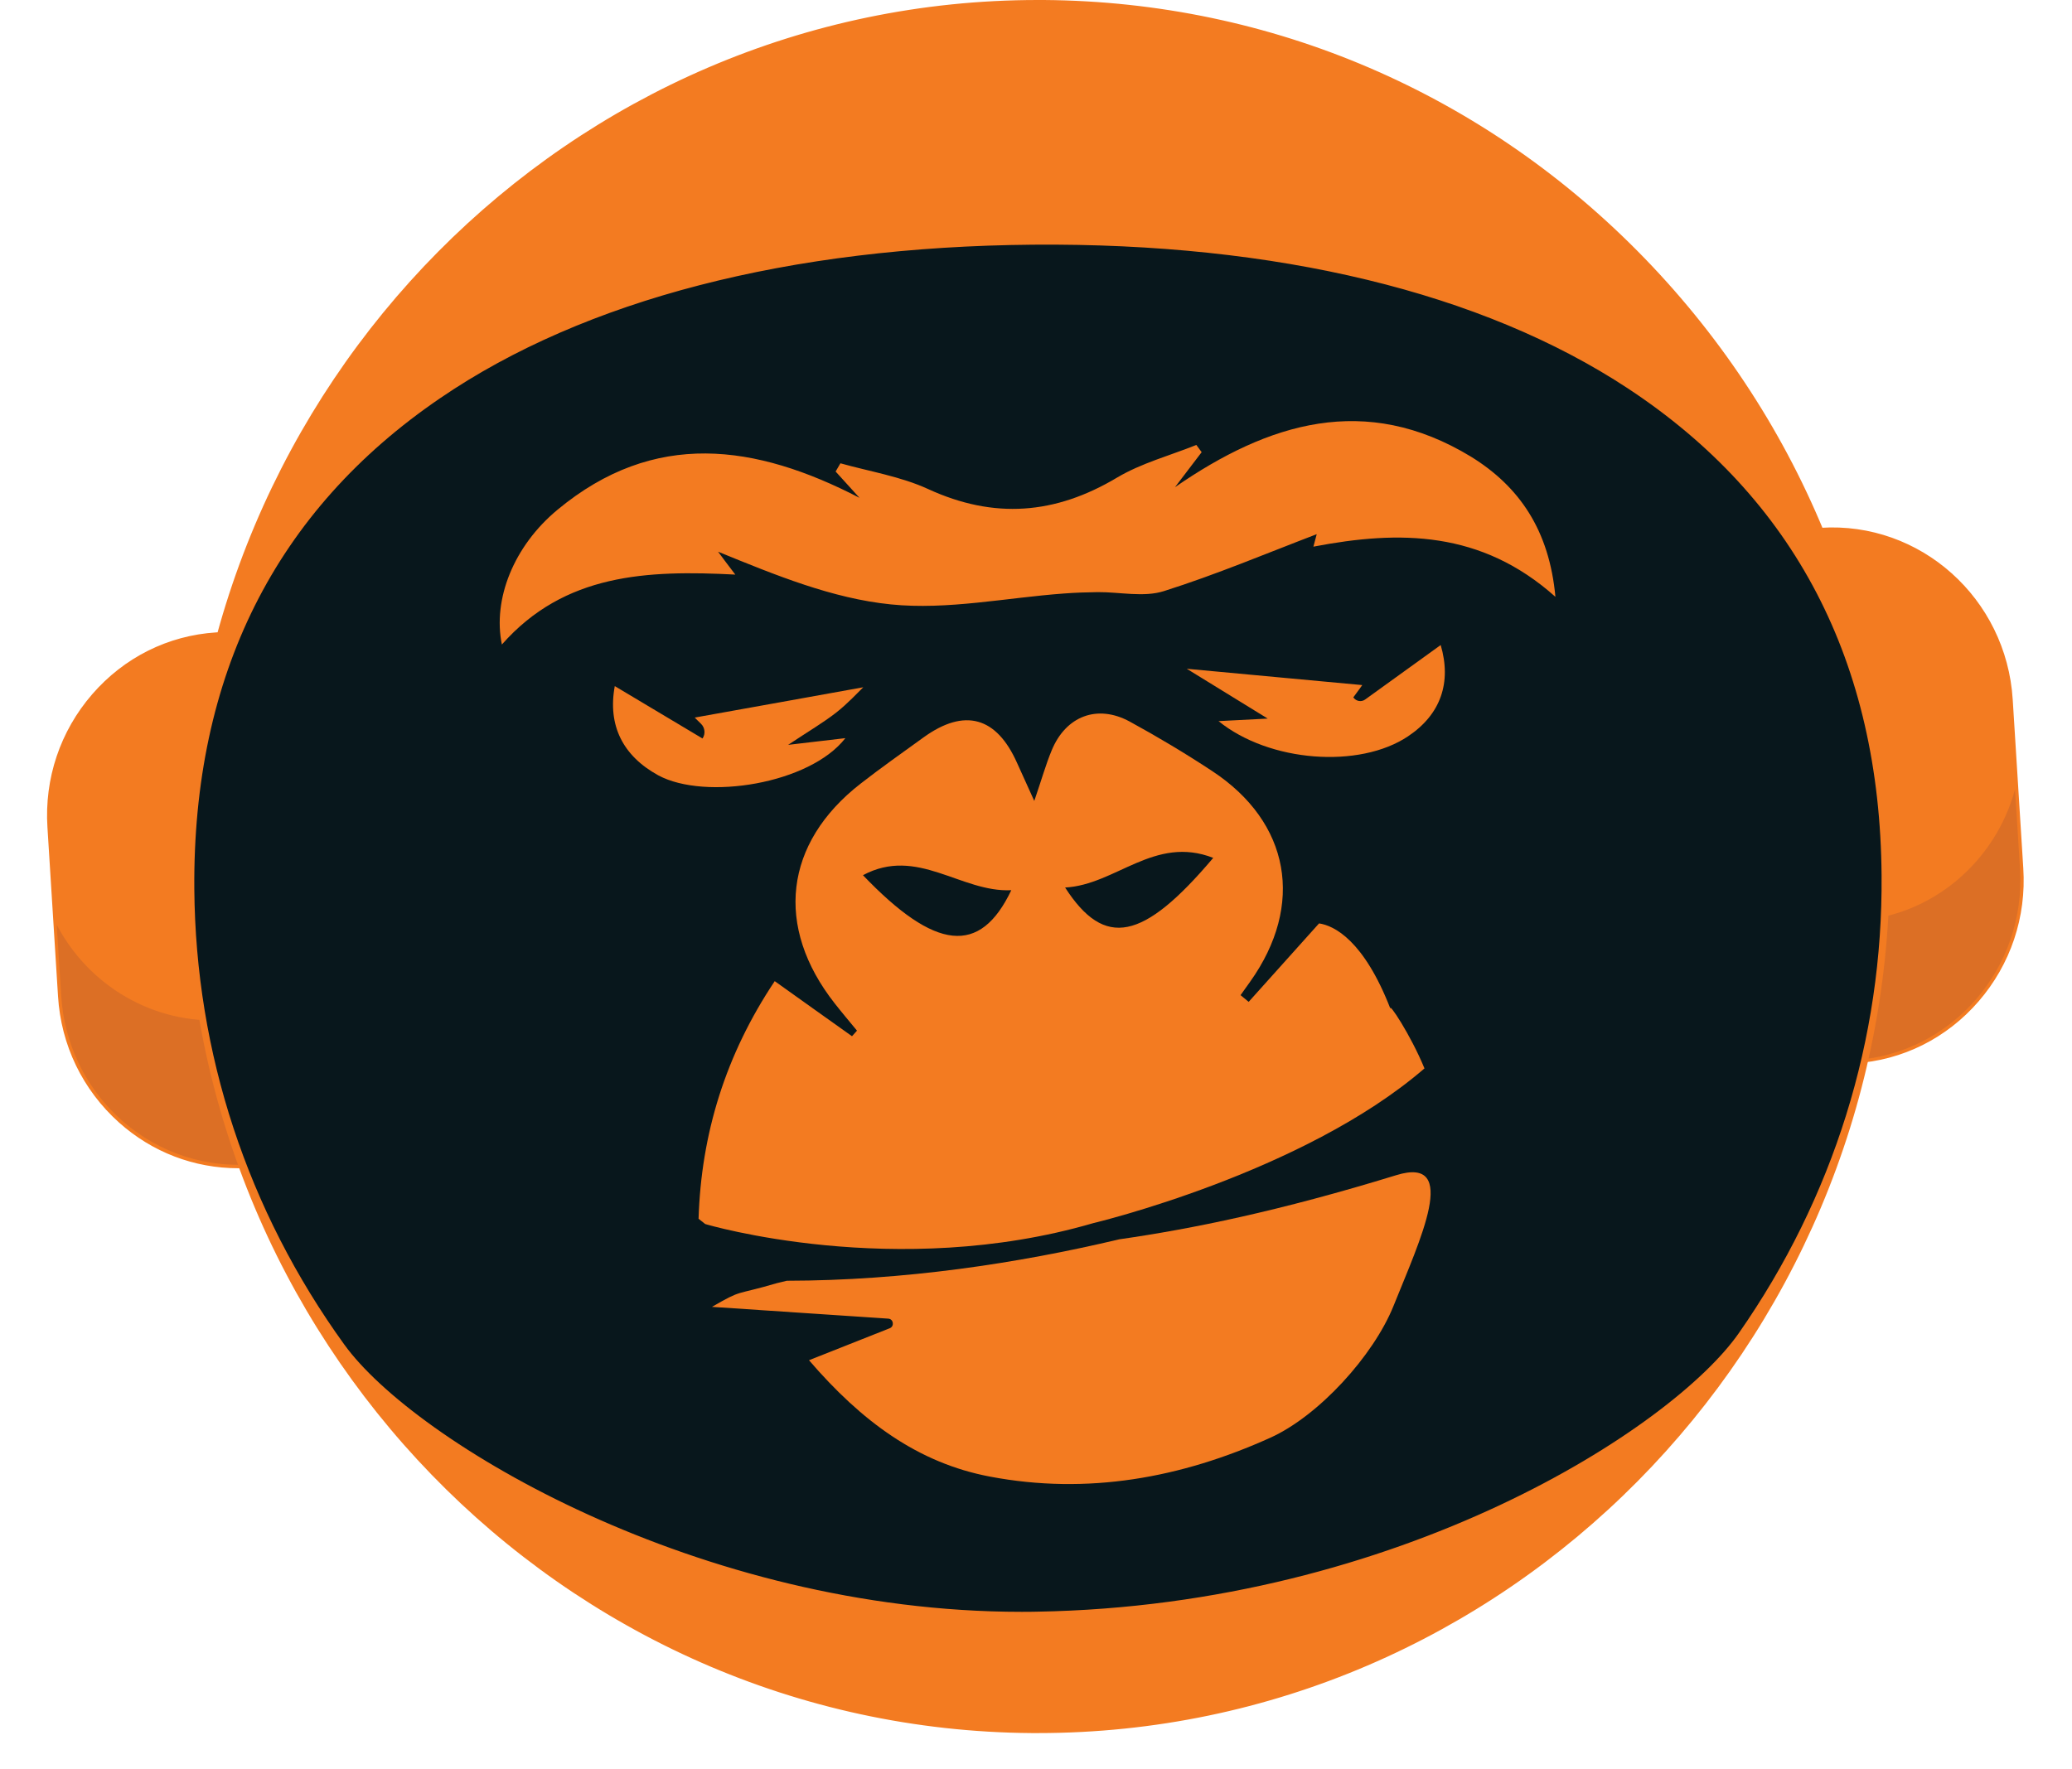
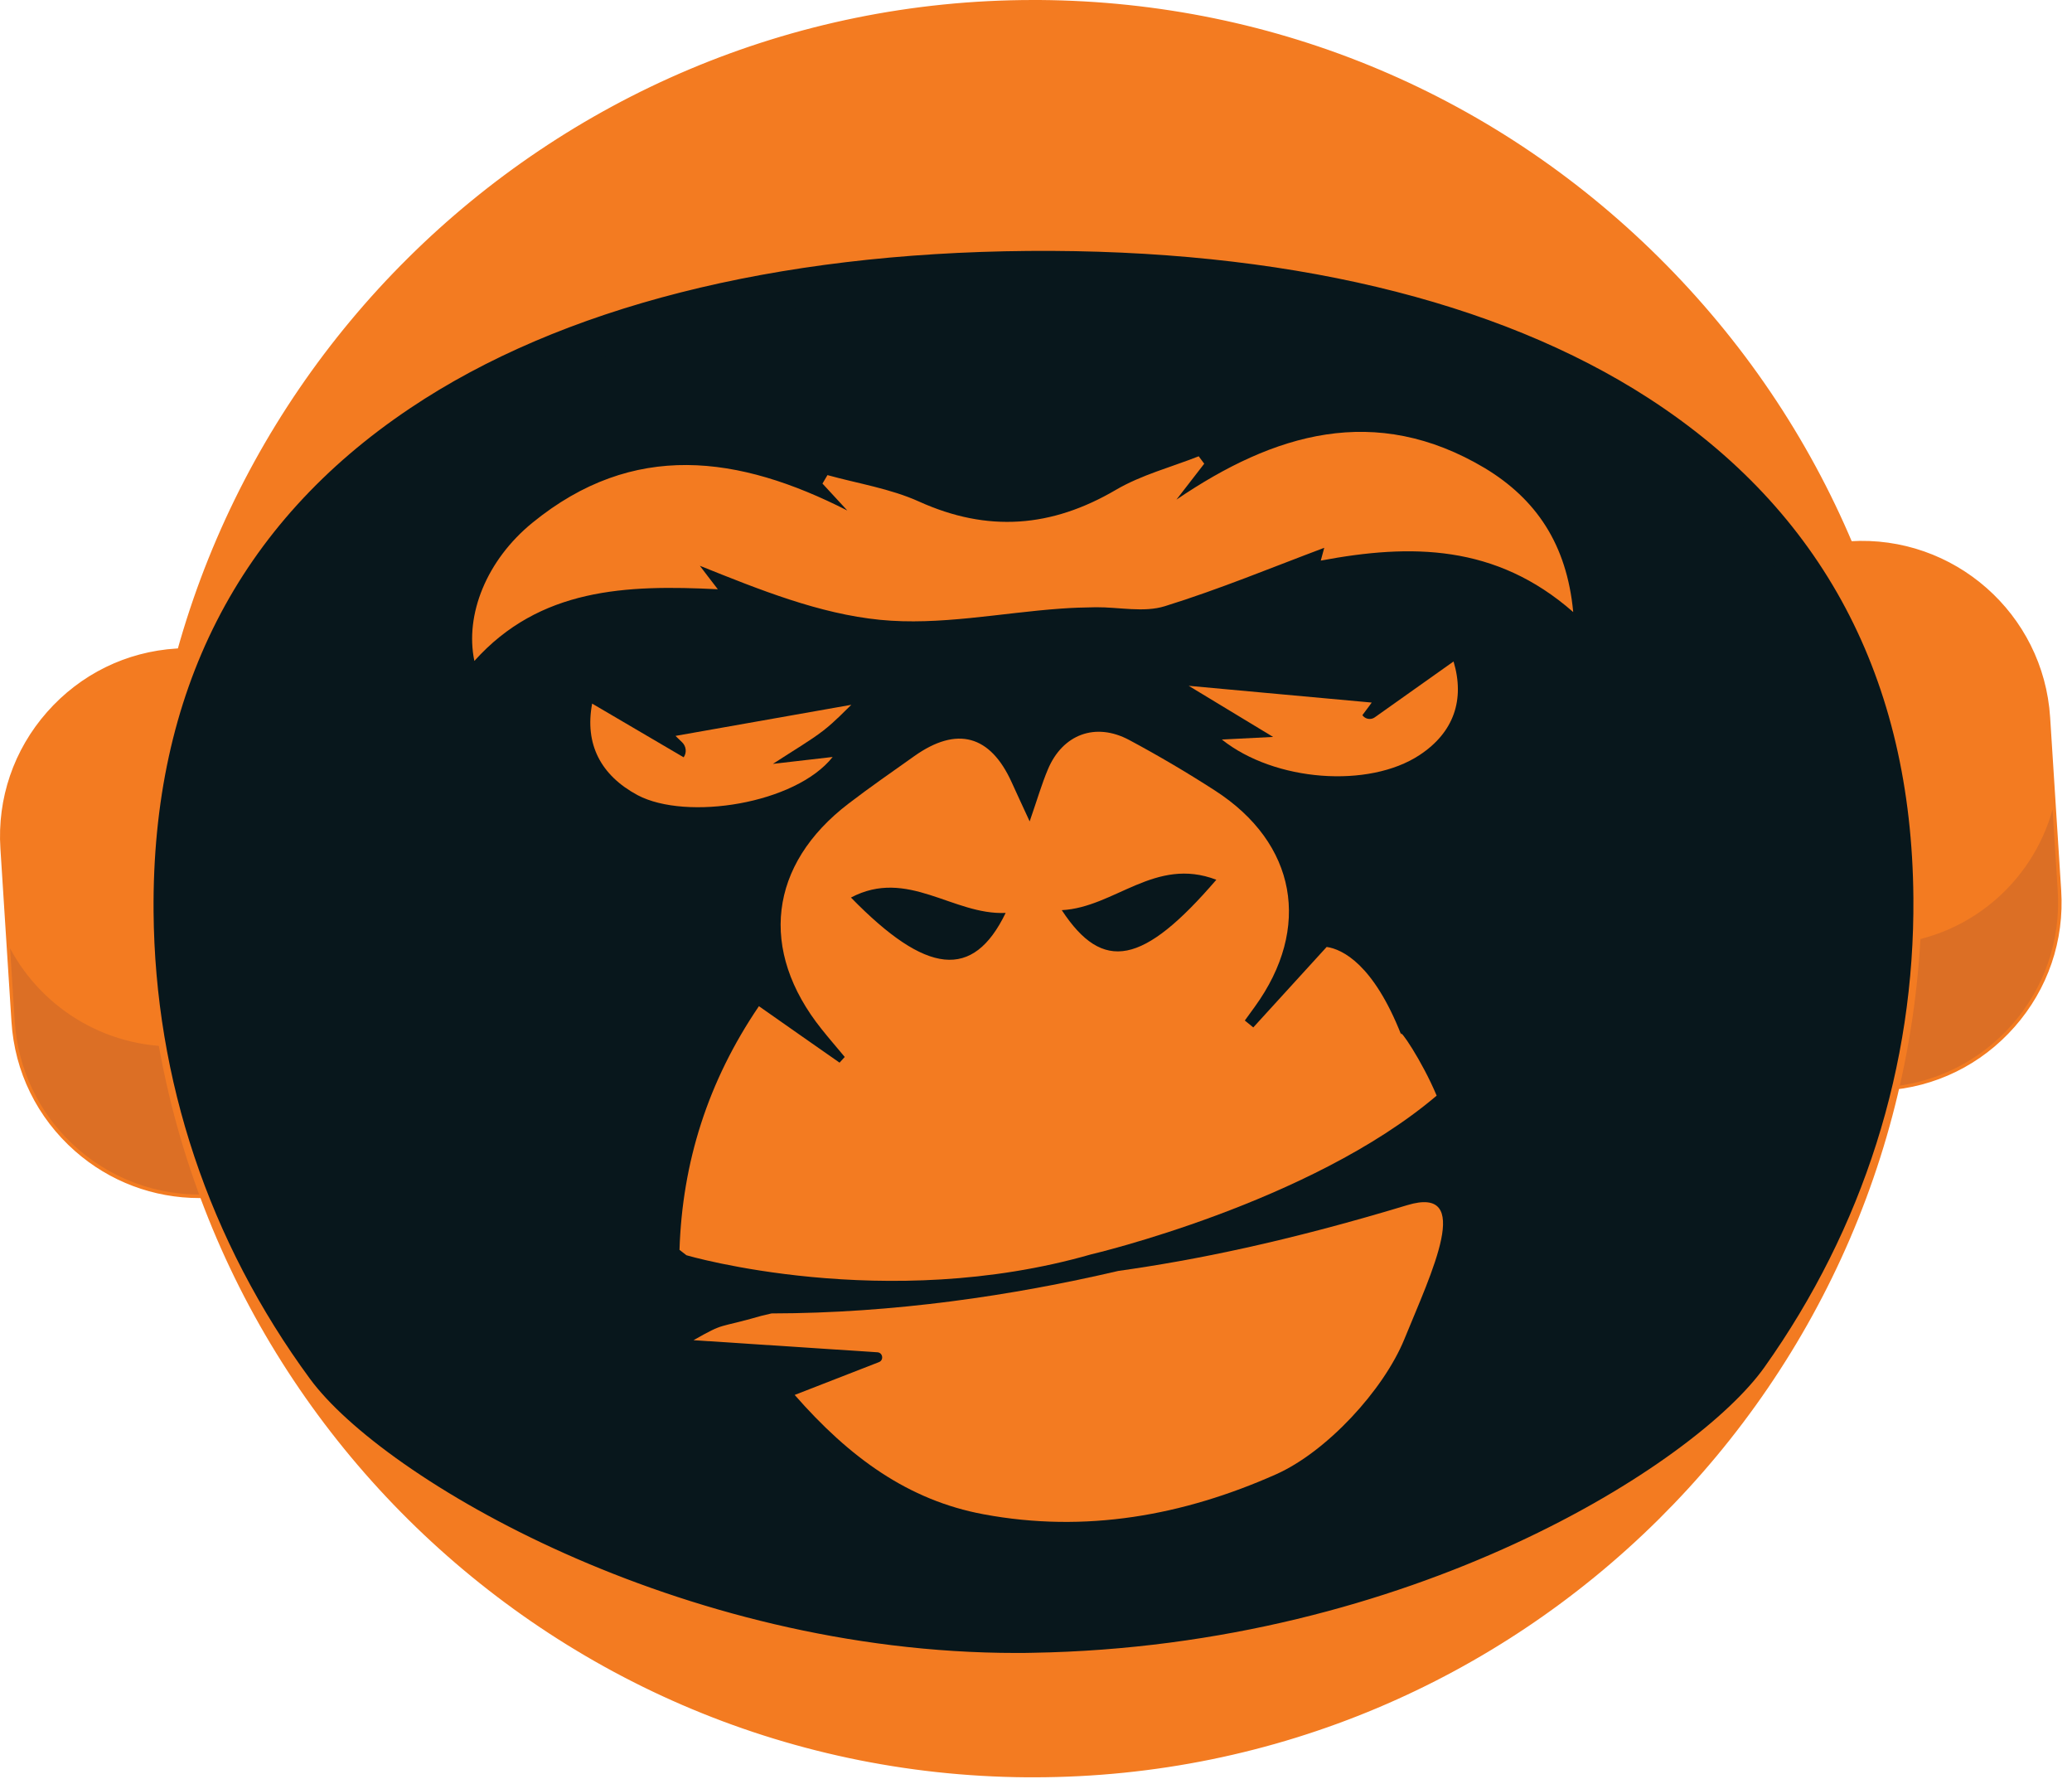
- <svg xmlns="http://www.w3.org/2000/svg" width="41" height="35" viewBox="0 0 41 35" fill="none">
-   <path d="M36.692 20.984C36.508 20.997 36.348 20.854 36.338 20.667L35.722 10.88C35.709 10.694 35.85 10.53 36.033 10.52C37.969 10.394 39.637 11.887 39.761 13.857L39.971 17.194C40.095 19.157 38.628 20.857 36.692 20.984Z" fill="#F37B21" />
-   <path d="M36.672 21.05C36.462 21.05 36.285 20.883 36.272 20.667L35.657 10.88C35.643 10.657 35.81 10.46 36.03 10.447C37.999 10.32 39.702 11.843 39.827 13.847L40.036 17.183C40.099 18.153 39.784 19.09 39.152 19.82C38.52 20.55 37.648 20.987 36.695 21.047C36.688 21.05 36.679 21.05 36.672 21.05ZM36.263 10.573C36.187 10.573 36.112 10.577 36.036 10.58C35.964 10.583 35.899 10.617 35.853 10.673C35.807 10.727 35.781 10.797 35.788 10.87L36.403 20.657C36.413 20.807 36.541 20.923 36.688 20.91C37.606 20.85 38.447 20.43 39.054 19.727C39.663 19.023 39.964 18.123 39.905 17.187L39.696 13.85C39.637 12.917 39.224 12.06 38.533 11.443C37.901 10.88 37.101 10.573 36.263 10.573Z" fill="#F37B21" />
+ <svg xmlns="http://www.w3.org/2000/svg" width="120" height="103" viewBox="0 0 120 103" fill="none">
+   <path d="M109.164 62.95C108.604 62.99 108.114 62.56 108.084 62L106.204 32.64C106.164 32.08 106.594 31.59 107.154 31.56C113.064 31.18 118.154 35.66 118.534 41.57L119.174 51.58C119.554 57.47 115.074 62.57 109.164 62.95Z" fill="#F37B21" />
+   <path d="M109.104 63.15C108.464 63.15 107.924 62.65 107.884 62L106.004 32.64C105.964 31.97 106.474 31.38 107.144 31.34C113.154 30.96 118.354 35.53 118.734 41.54L119.374 51.55C119.564 54.46 118.604 57.27 116.674 59.46C114.744 61.65 112.084 62.96 109.174 63.14C109.154 63.15 109.124 63.15 109.104 63.15ZM107.854 31.72C107.624 31.72 107.394 31.73 107.164 31.74C106.944 31.75 106.744 31.85 106.604 32.02C106.464 32.18 106.384 32.39 106.404 32.61L108.284 61.97C108.314 62.42 108.704 62.77 109.154 62.73C111.954 62.55 114.524 61.29 116.374 59.18C118.234 57.07 119.154 54.37 118.974 51.56L118.334 41.55C118.154 38.75 116.894 36.18 114.784 34.33C112.854 32.64 110.414 31.72 107.854 31.72Z" fill="#F37B21" />
  <g opacity="0.35">
-     <path opacity="0.35" d="M39.873 15.623L39.971 17.19C40.095 19.157 38.628 20.857 36.692 20.983C36.508 20.997 36.348 20.853 36.338 20.663L36.174 18.06C36.233 18.177 36.354 18.25 36.492 18.243L36.721 18.227C38.248 18.13 39.486 17.047 39.873 15.623Z" fill="#371A45" />
+     <path opacity="0.35" d="M118.874 46.87L119.174 51.57C119.554 57.47 115.073 62.57 109.163 62.95C108.603 62.99 108.113 62.56 108.083 61.99L107.583 54.18C107.763 54.53 108.133 54.75 108.553 54.73L109.253 54.68C113.913 54.39 117.694 51.14 118.874 46.87Z" fill="#371A45" />
  </g>
-   <path d="M4.283 12.58C4.466 12.567 4.627 12.71 4.637 12.897L5.253 22.683C5.266 22.87 5.125 23.033 4.941 23.043C3.005 23.17 1.338 21.677 1.214 19.707L1.004 16.373C0.879 14.403 2.347 12.707 4.283 12.58Z" fill="#F37B21" />
-   <path d="M4.713 23.123C3.844 23.123 3.012 22.807 2.354 22.217C1.636 21.573 1.207 20.687 1.148 19.717L0.939 16.38C0.876 15.41 1.191 14.473 1.823 13.743C2.455 13.013 3.327 12.577 4.28 12.517C4.503 12.507 4.693 12.673 4.706 12.897L5.322 22.683C5.328 22.793 5.292 22.897 5.224 22.98C5.151 23.063 5.056 23.11 4.948 23.117C4.866 23.12 4.791 23.123 4.713 23.123ZM4.287 12.647C3.369 12.707 2.528 13.127 1.921 13.83C1.312 14.533 1.011 15.433 1.07 16.37L1.279 19.707C1.338 20.64 1.751 21.497 2.442 22.113C3.134 22.73 4.021 23.04 4.939 22.98C5.011 22.977 5.076 22.943 5.122 22.887C5.168 22.833 5.194 22.763 5.188 22.69L4.572 12.903C4.562 12.753 4.437 12.637 4.287 12.647Z" fill="#F37B21" />
+   <path d="M10.234 37.74C10.794 37.7 11.284 38.13 11.314 38.69L13.194 68.05C13.234 68.61 12.804 69.1 12.244 69.13C6.334 69.51 1.244 65.03 0.864 59.12L0.224 49.12C-0.156 43.21 4.324 38.12 10.234 37.74Z" fill="#F37B21" />
+   <path d="M11.544 69.37C8.894 69.37 6.354 68.42 4.344 66.65C2.154 64.72 0.844 62.06 0.664 59.15L0.024 49.14C-0.166 46.23 0.794 43.42 2.724 41.23C4.654 39.04 7.314 37.73 10.224 37.55C10.904 37.52 11.484 38.02 11.524 38.69L13.404 68.05C13.424 68.38 13.314 68.69 13.104 68.94C12.884 69.19 12.594 69.33 12.264 69.35C12.014 69.36 11.784 69.37 11.544 69.37ZM10.244 37.94C7.444 38.12 4.874 39.38 3.024 41.49C1.164 43.6 0.244 46.3 0.424 49.11L1.064 59.12C1.244 61.92 2.504 64.49 4.614 66.34C6.724 68.19 9.434 69.12 12.234 68.94C12.454 68.93 12.654 68.83 12.794 68.66C12.934 68.5 13.014 68.29 12.994 68.07L11.114 38.71C11.084 38.26 10.704 37.91 10.244 37.94Z" fill="#F37B21" />
  <g opacity="0.35">
-     <path opacity="0.35" d="M5.083 19.97L5.253 22.687C5.266 22.873 5.125 23.037 4.939 23.047C3.923 23.113 2.98 22.733 2.295 22.07C1.676 21.473 1.27 20.643 1.211 19.71L1.122 18.303C1.748 19.5 3.025 20.28 4.444 20.19L4.794 20.167C4.929 20.16 5.034 20.08 5.083 19.97Z" fill="#371A45" />
+     <path opacity="0.35" d="M12.674 59.91L13.194 68.06C13.233 68.62 12.803 69.11 12.233 69.14C9.133 69.34 6.253 68.2 4.163 66.21C2.273 64.42 1.034 61.93 0.853 59.13L0.583 54.91C2.494 58.5 6.394 60.84 10.723 60.57L11.793 60.5C12.204 60.48 12.524 60.24 12.674 59.91Z" fill="#371A45" />
  </g>
-   <path d="M20.535 34.237C29.807 34.237 37.324 26.589 37.324 17.154C37.324 7.719 29.807 0.07 20.535 0.07C11.263 0.07 3.746 7.719 3.746 17.154C3.746 26.589 11.263 34.237 20.535 34.237Z" fill="#F37B21" />
-   <path d="M20.538 34.303C20.496 34.303 20.456 34.303 20.417 34.303C11.124 34.237 3.615 26.487 3.681 17.03C3.746 7.613 11.297 0 20.535 0C20.578 0 20.617 0 20.656 0C25.157 0.033 29.38 1.847 32.541 5.11C35.702 8.373 37.425 12.693 37.393 17.273C37.324 26.69 29.776 34.303 20.538 34.303ZM20.532 0.137C16.113 0.137 11.949 1.873 8.798 5.033C5.617 8.223 3.848 12.483 3.815 17.027C3.782 21.57 5.492 25.857 8.627 29.093C11.762 32.33 15.949 34.13 20.414 34.163C24.876 34.193 29.092 32.457 32.273 29.267C35.453 26.077 37.222 21.817 37.255 17.273C37.288 12.73 35.578 8.443 32.443 5.207C29.308 1.97 25.121 0.17 20.656 0.137C20.614 0.137 20.571 0.137 20.532 0.137Z" fill="#F37B21" />
-   <path d="M36.859 17.33C36.885 20.6 35.866 23.647 34.1 26.173C32.777 28.067 27.303 31.41 20.515 31.527C14.219 31.637 8.463 28.267 7.111 26.393C5.306 23.897 4.241 20.867 4.215 17.597C4.146 8.94 11.425 5.293 20.44 5.22C29.455 5.147 36.793 8.673 36.859 17.33Z" fill="#08171C" />
-   <path d="M20.211 31.903C13.833 31.903 8.205 28.54 6.813 26.613C4.896 23.96 3.871 20.843 3.845 17.597C3.812 13.373 5.45 10.1 8.716 7.877C11.569 5.93 15.625 4.883 20.44 4.843C25.256 4.803 29.325 5.787 32.211 7.687C35.509 9.86 37.2 13.103 37.232 17.327C37.259 20.57 36.279 23.707 34.405 26.39C33.105 28.25 27.7 31.777 20.522 31.9C20.417 31.903 20.313 31.903 20.211 31.903ZM20.686 5.593C20.604 5.593 20.522 5.593 20.444 5.593C15.648 5.633 4.5 6.88 4.585 17.59C4.608 20.677 5.588 23.64 7.409 26.167C8.683 27.933 14.17 31.15 20.218 31.15C20.316 31.15 20.411 31.15 20.509 31.147C27.336 31.03 32.614 27.65 33.799 25.953C35.585 23.4 36.515 20.417 36.489 17.333C36.407 6.8 25.606 5.593 20.686 5.593Z" fill="#08171C" />
-   <path d="M30.778 11.813C29.308 10.5 27.696 10.493 25.989 10.82C26.032 10.66 26.061 10.55 26.055 10.573C25.075 10.947 24.066 11.373 23.031 11.7C22.631 11.827 22.163 11.717 21.724 11.72C21.501 11.723 21.278 11.73 21.056 11.747C19.912 11.83 18.753 12.077 17.629 11.963C16.473 11.847 15.352 11.387 14.209 10.92C14.304 11.047 14.399 11.177 14.55 11.373C12.807 11.283 11.172 11.35 9.931 12.757C9.747 11.863 10.163 10.81 11.031 10.09C12.948 8.5 14.946 8.787 17.007 9.853C16.849 9.68 16.692 9.507 16.535 9.333C16.584 9.25 16.581 9.257 16.63 9.17C17.21 9.333 17.822 9.43 18.366 9.68C19.67 10.28 20.882 10.183 22.104 9.453C22.585 9.167 23.149 9.017 23.673 8.807C23.729 8.883 23.722 8.873 23.778 8.95L23.25 9.643C25.101 8.363 27.021 7.773 29.104 9.037C30.067 9.63 30.657 10.497 30.778 11.813Z" fill="#F37B21" />
-   <path d="M24.112 14.273L25.085 14.223C24.528 13.88 23.981 13.543 23.483 13.237C24.646 13.347 25.819 13.453 26.956 13.56C26.965 13.547 26.874 13.677 26.779 13.803C26.831 13.88 26.936 13.9 27.011 13.847C27.516 13.483 28.023 13.117 28.508 12.767C28.724 13.503 28.515 14.137 27.863 14.573C26.9 15.22 25.114 15.087 24.112 14.273Z" fill="#F37B21" />
-   <path d="M12.165 13.58C12.764 13.937 13.331 14.277 13.901 14.617C13.963 14.527 13.95 14.403 13.872 14.327C13.806 14.26 13.754 14.213 13.747 14.203C14.838 14.007 15.998 13.8 17.082 13.603C16.984 13.697 16.781 13.92 16.548 14.103C16.296 14.3 16.017 14.463 15.595 14.743C16.086 14.687 16.398 14.65 16.728 14.61C16.024 15.517 13.957 15.847 13.027 15.347C12.326 14.963 12.021 14.36 12.165 13.58Z" fill="#F37B21" />
-   <path d="M21.632 24.21C21.632 24.21 25.786 23.223 28.187 21.147C27.912 20.477 27.46 19.803 27.516 19.973C26.988 18.61 26.399 18.32 26.101 18.277C25.606 18.83 25.157 19.33 24.708 19.83C24.607 19.747 24.649 19.78 24.548 19.697C24.61 19.607 24.676 19.52 24.738 19.43C25.819 17.91 25.531 16.277 23.984 15.26C23.457 14.913 22.913 14.587 22.356 14.283C21.714 13.933 21.089 14.173 20.81 14.853C20.695 15.13 20.614 15.42 20.466 15.853C20.312 15.513 20.217 15.307 20.125 15.1C19.719 14.187 19.087 14.01 18.278 14.593C17.859 14.897 17.436 15.193 17.03 15.51C15.516 16.687 15.323 18.343 16.519 19.863C16.66 20.043 16.81 20.22 16.958 20.4C16.899 20.467 16.915 20.447 16.859 20.51C16.355 20.153 15.854 19.793 15.33 19.42C14.357 20.877 13.875 22.443 13.823 24.123L13.954 24.227C13.957 24.23 17.727 25.35 21.632 24.21ZM24.007 16.98C22.618 18.623 21.858 18.78 21.076 17.567C22.081 17.513 22.844 16.527 24.007 16.98ZM20.011 17.62C19.392 18.92 18.507 18.817 17.076 17.323C18.15 16.747 19.012 17.667 20.011 17.62Z" fill="#F37B21" />
-   <path d="M27.63 23.26C25.321 23.97 23.591 24.323 22.147 24.53C20.139 25.007 17.888 25.347 15.569 25.35C15.506 25.367 15.441 25.38 15.375 25.397C14.514 25.65 14.707 25.51 14.088 25.867L17.577 26.1C17.682 26.107 17.701 26.253 17.606 26.29C17.056 26.507 16.561 26.703 16.008 26.923C17.049 28.133 18.163 28.957 19.591 29.227C21.521 29.593 23.375 29.253 25.137 28.457C26.097 28.023 27.178 26.833 27.575 25.847C28.096 24.547 28.898 22.87 27.63 23.26Z" fill="#F37B21" />
+   <path d="M59.844 102.71C88.148 102.71 111.094 79.764 111.094 51.46C111.094 23.155 88.148 0.21 59.844 0.21C31.539 0.21 8.594 23.155 8.594 51.46C8.594 79.764 31.539 102.71 59.844 102.71Z" fill="#F37B21" />
+   <path d="M59.854 102.91C59.724 102.91 59.604 102.91 59.484 102.91C31.114 102.71 8.194 79.46 8.394 51.09C8.594 22.84 31.644 0 59.844 0C59.974 0 60.094 0 60.214 0C73.954 0.1 86.844 5.54 96.494 15.33C106.144 25.12 111.404 38.08 111.304 51.82C111.094 80.07 88.054 102.91 59.854 102.91ZM59.834 0.41C46.344 0.41 33.634 5.62 24.014 15.1C14.304 24.67 8.904 37.45 8.804 51.08C8.704 64.71 13.924 77.57 23.494 87.28C33.064 96.99 45.844 102.39 59.474 102.49C73.094 102.58 85.964 97.37 95.674 87.8C105.384 78.23 110.784 65.45 110.884 51.82C110.984 38.19 105.764 25.33 96.194 15.62C86.624 5.91 73.844 0.51 60.214 0.41C60.084 0.41 59.954 0.41 59.834 0.41Z" fill="#F37B21" />
+   <path d="M109.673 51.99C109.753 61.8 106.643 70.94 101.253 78.52C97.213 84.2 80.503 94.23 59.783 94.58C40.563 94.91 22.993 84.8 18.863 79.18C13.353 71.69 10.103 62.6 10.023 52.79C9.813 26.82 32.033 15.88 59.553 15.66C87.073 15.44 109.473 26.02 109.673 51.99Z" fill="#08171C" />
+   <path d="M58.854 95.71C39.384 95.71 22.204 85.62 17.954 79.84C12.104 71.88 8.974 62.53 8.894 52.79C8.794 40.12 13.794 30.3 23.764 23.63C32.474 17.79 44.854 14.65 59.554 14.53C74.254 14.41 86.674 17.36 95.484 23.06C105.554 29.58 110.714 39.31 110.814 51.98C110.894 61.71 107.904 71.12 102.184 79.17C98.214 84.75 81.714 95.33 59.804 95.7C59.484 95.71 59.164 95.71 58.854 95.71ZM60.304 16.78C60.054 16.78 59.804 16.78 59.564 16.78C44.924 16.9 10.894 20.64 11.154 52.77C11.224 62.03 14.214 70.92 19.774 78.5C23.664 83.8 40.414 93.45 58.874 93.45C59.174 93.45 59.464 93.45 59.764 93.44C80.604 93.09 96.714 82.95 100.334 77.86C105.784 70.2 108.624 61.25 108.544 52C108.294 20.4 75.324 16.78 60.304 16.78Z" fill="#08171C" />
+   <path d="M91.113 35.44C86.623 31.5 81.703 31.48 76.493 32.46C76.623 31.98 76.713 31.65 76.693 31.72C73.703 32.84 70.623 34.12 67.463 35.1C66.243 35.48 64.813 35.15 63.473 35.16C62.793 35.17 62.113 35.19 61.433 35.24C57.943 35.49 54.403 36.23 50.973 35.89C47.443 35.54 44.023 34.16 40.533 32.76C40.823 33.14 41.113 33.53 41.573 34.12C36.253 33.85 31.263 34.05 27.473 38.27C26.913 35.59 28.183 32.43 30.833 30.27C36.683 25.5 42.783 26.36 49.073 29.56C48.593 29.04 48.113 28.52 47.633 28C47.783 27.75 47.773 27.77 47.923 27.51C49.693 28 51.563 28.29 53.223 29.04C57.203 30.84 60.903 30.55 64.633 28.36C66.103 27.5 67.823 27.05 69.423 26.42C69.593 26.65 69.573 26.62 69.743 26.85L68.133 28.93C73.783 25.09 79.643 23.32 86.003 27.11C88.943 28.89 90.743 31.49 91.113 35.44Z" fill="#F37B21" />
+   <path d="M70.763 42.82L73.733 42.67C72.033 41.64 70.363 40.63 68.843 39.71C72.393 40.04 75.973 40.36 79.443 40.68C79.473 40.64 79.193 41.03 78.903 41.41C79.063 41.64 79.383 41.7 79.613 41.54C81.153 40.45 82.703 39.35 84.183 38.3C84.843 40.51 84.203 42.41 82.213 43.72C79.273 45.66 73.823 45.26 70.763 42.82Z" fill="#F37B21" />
+   <path d="M34.294 40.74C36.124 41.81 37.854 42.83 39.594 43.85C39.784 43.58 39.744 43.21 39.504 42.98C39.304 42.78 39.144 42.64 39.124 42.61C42.454 42.02 45.994 41.4 49.304 40.81C49.004 41.09 48.384 41.76 47.674 42.31C46.904 42.9 46.054 43.39 44.764 44.23C46.264 44.06 47.214 43.95 48.224 43.83C46.074 46.55 39.764 47.54 36.924 46.04C34.784 44.89 33.854 43.08 34.294 40.74Z" fill="#F37B21" />
+   <path d="M63.194 72.63C63.194 72.63 75.874 69.67 83.204 63.44C82.364 61.43 80.984 59.41 81.153 59.92C79.543 55.83 77.743 54.96 76.834 54.83C75.323 56.49 73.954 57.99 72.584 59.49C72.273 59.24 72.403 59.34 72.094 59.09C72.284 58.82 72.484 58.56 72.674 58.29C75.974 53.73 75.094 48.83 70.374 45.78C68.763 44.74 67.103 43.76 65.403 42.85C63.444 41.8 61.533 42.52 60.684 44.56C60.334 45.39 60.084 46.26 59.633 47.56C59.163 46.54 58.873 45.92 58.593 45.3C57.353 42.56 55.423 42.03 52.953 43.78C51.673 44.69 50.383 45.58 49.144 46.53C44.523 50.06 43.934 55.03 47.584 59.59C48.014 60.13 48.474 60.66 48.923 61.2C48.743 61.4 48.794 61.34 48.623 61.53C47.084 60.46 45.553 59.38 43.953 58.26C40.983 62.63 39.514 67.33 39.353 72.37L39.754 72.68C39.764 72.69 51.273 76.05 63.194 72.63ZM70.444 50.94C66.204 55.87 63.883 56.34 61.493 52.7C64.564 52.54 66.894 49.58 70.444 50.94ZM58.243 52.86C56.353 56.76 53.654 56.45 49.283 51.97C52.563 50.24 55.194 53 58.243 52.86Z" fill="#F37B21" />
+   <path d="M81.504 69.78C74.454 71.91 69.174 72.97 64.764 73.59C58.634 75.02 51.764 76.04 44.684 76.05C44.494 76.1 44.294 76.14 44.094 76.19C41.464 76.95 42.054 76.53 40.164 77.6L50.814 78.3C51.134 78.32 51.194 78.76 50.904 78.87C49.224 79.52 47.714 80.11 46.024 80.77C49.204 84.4 52.604 86.87 56.964 87.68C62.854 88.78 68.514 87.76 73.894 85.37C76.824 84.07 80.124 80.5 81.334 77.54C82.924 73.64 85.374 68.61 81.504 69.78Z" fill="#F37B21" />
</svg>
